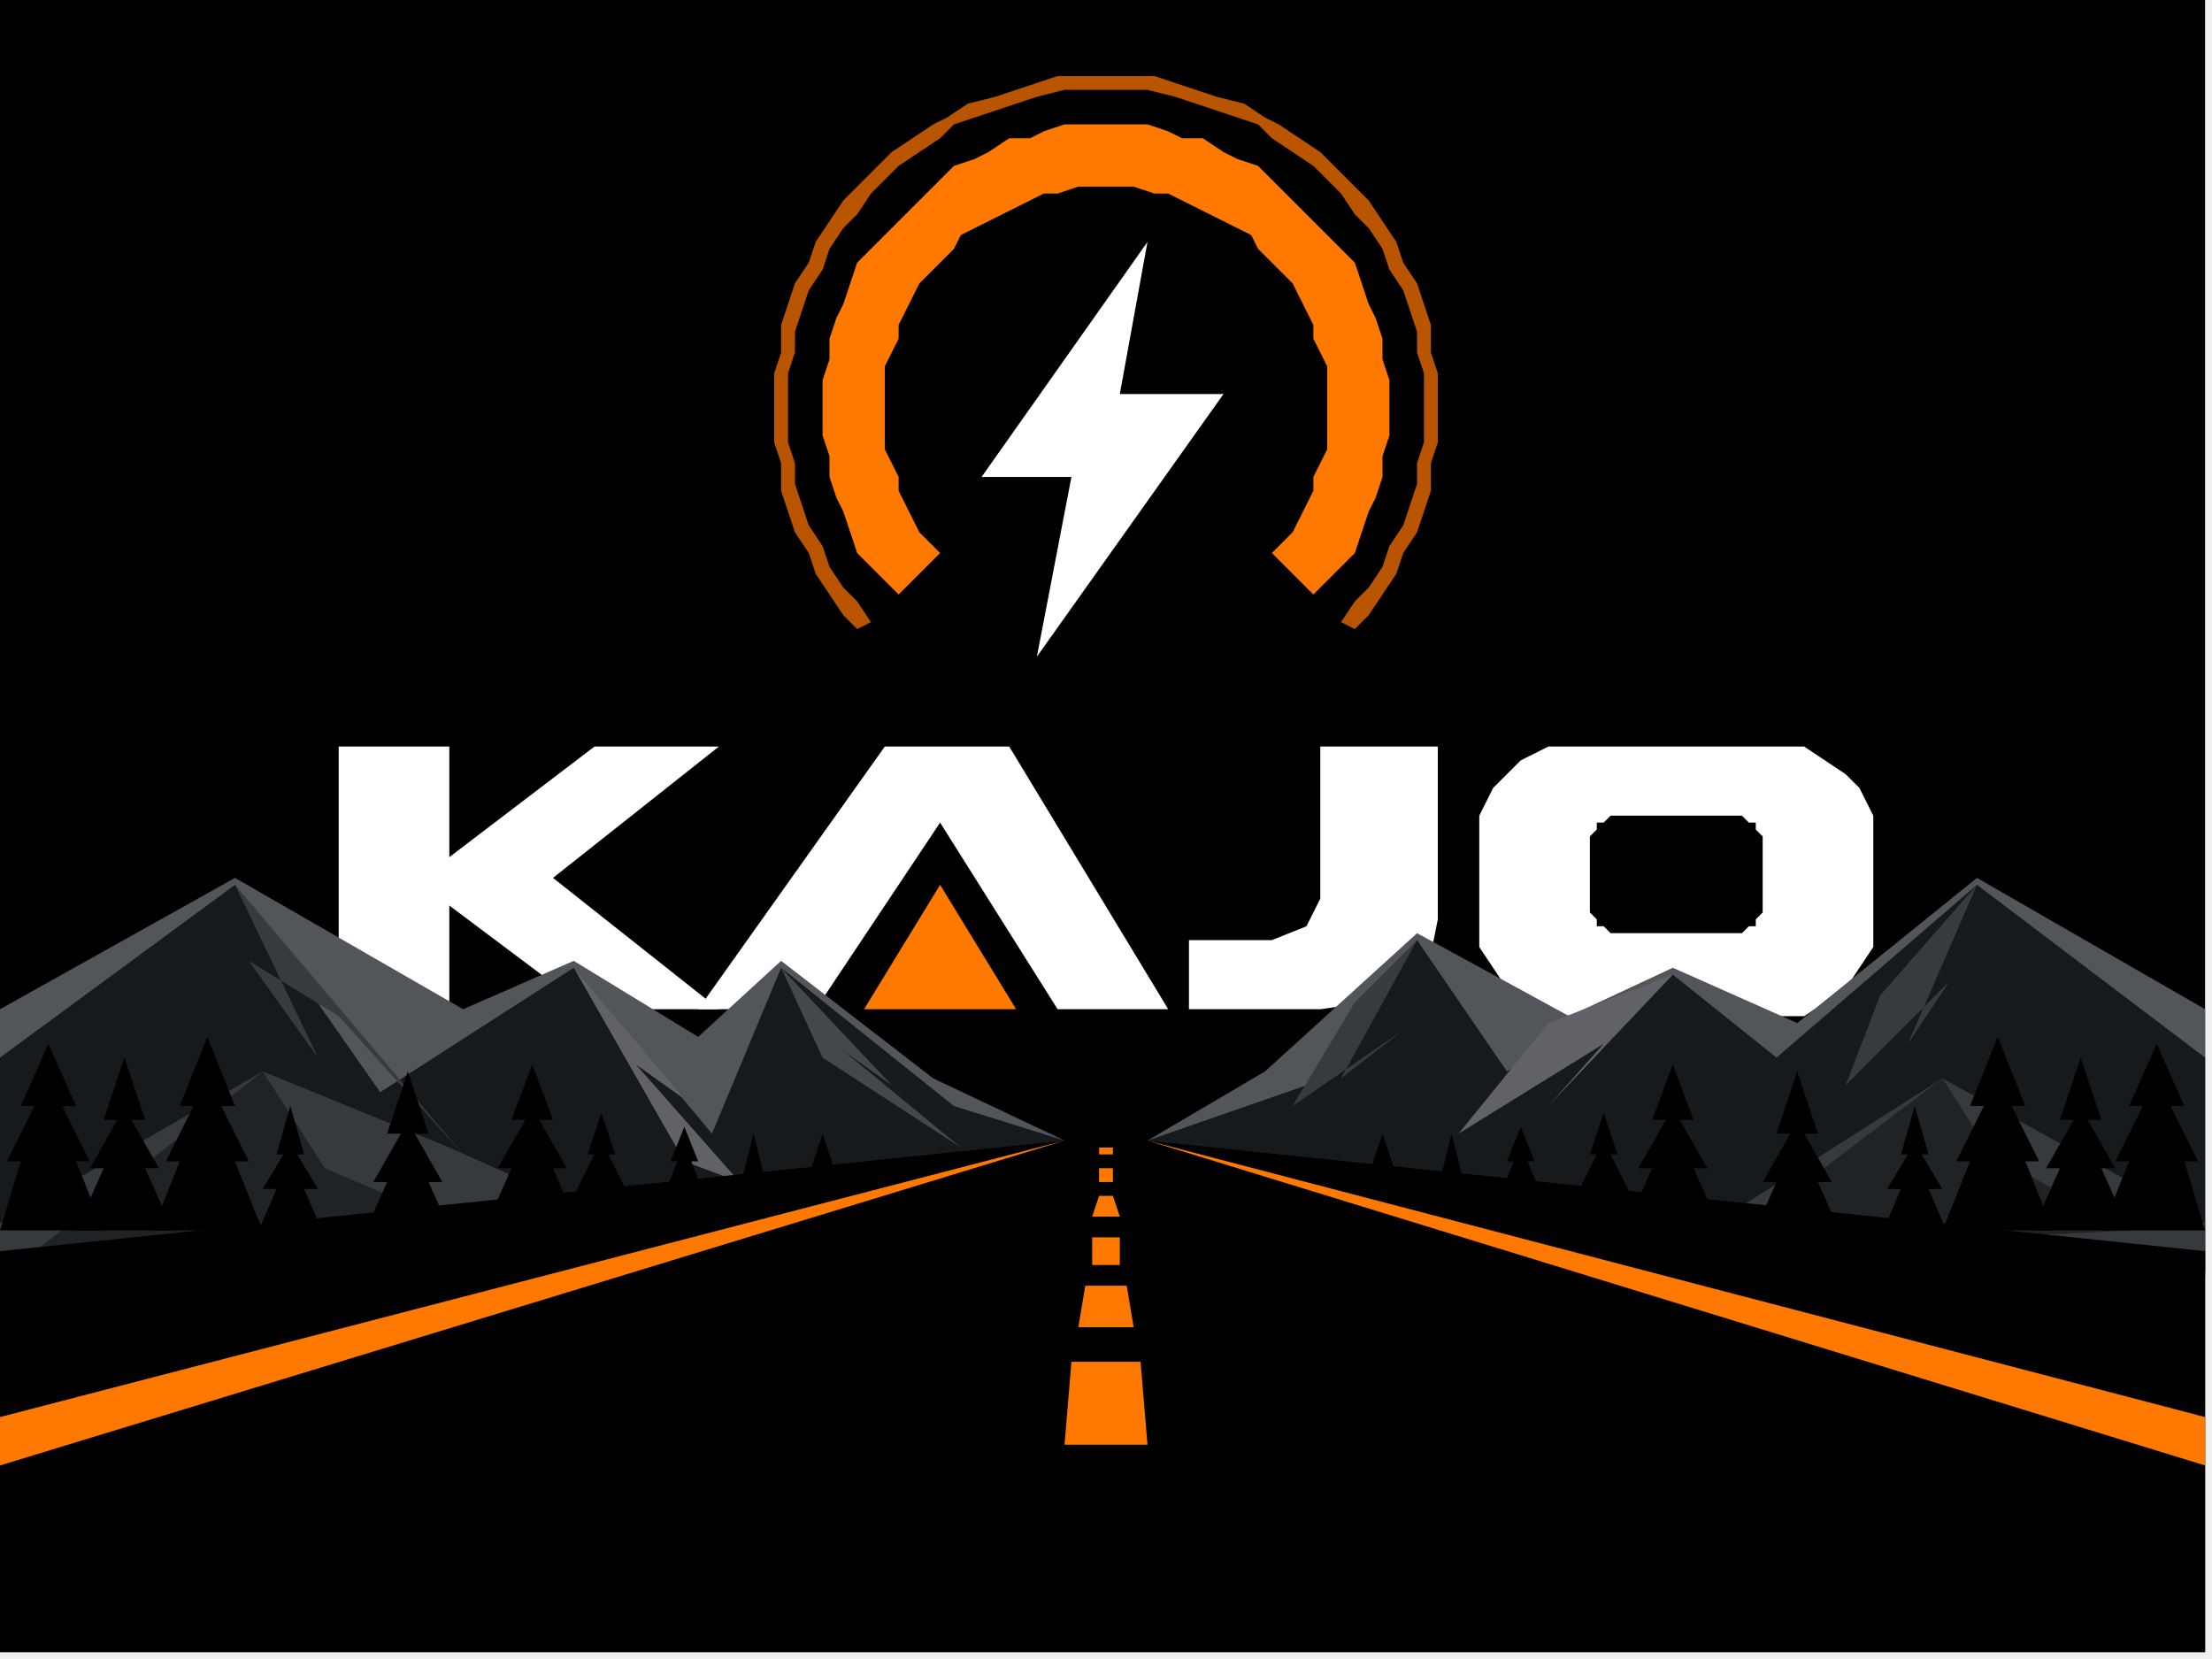
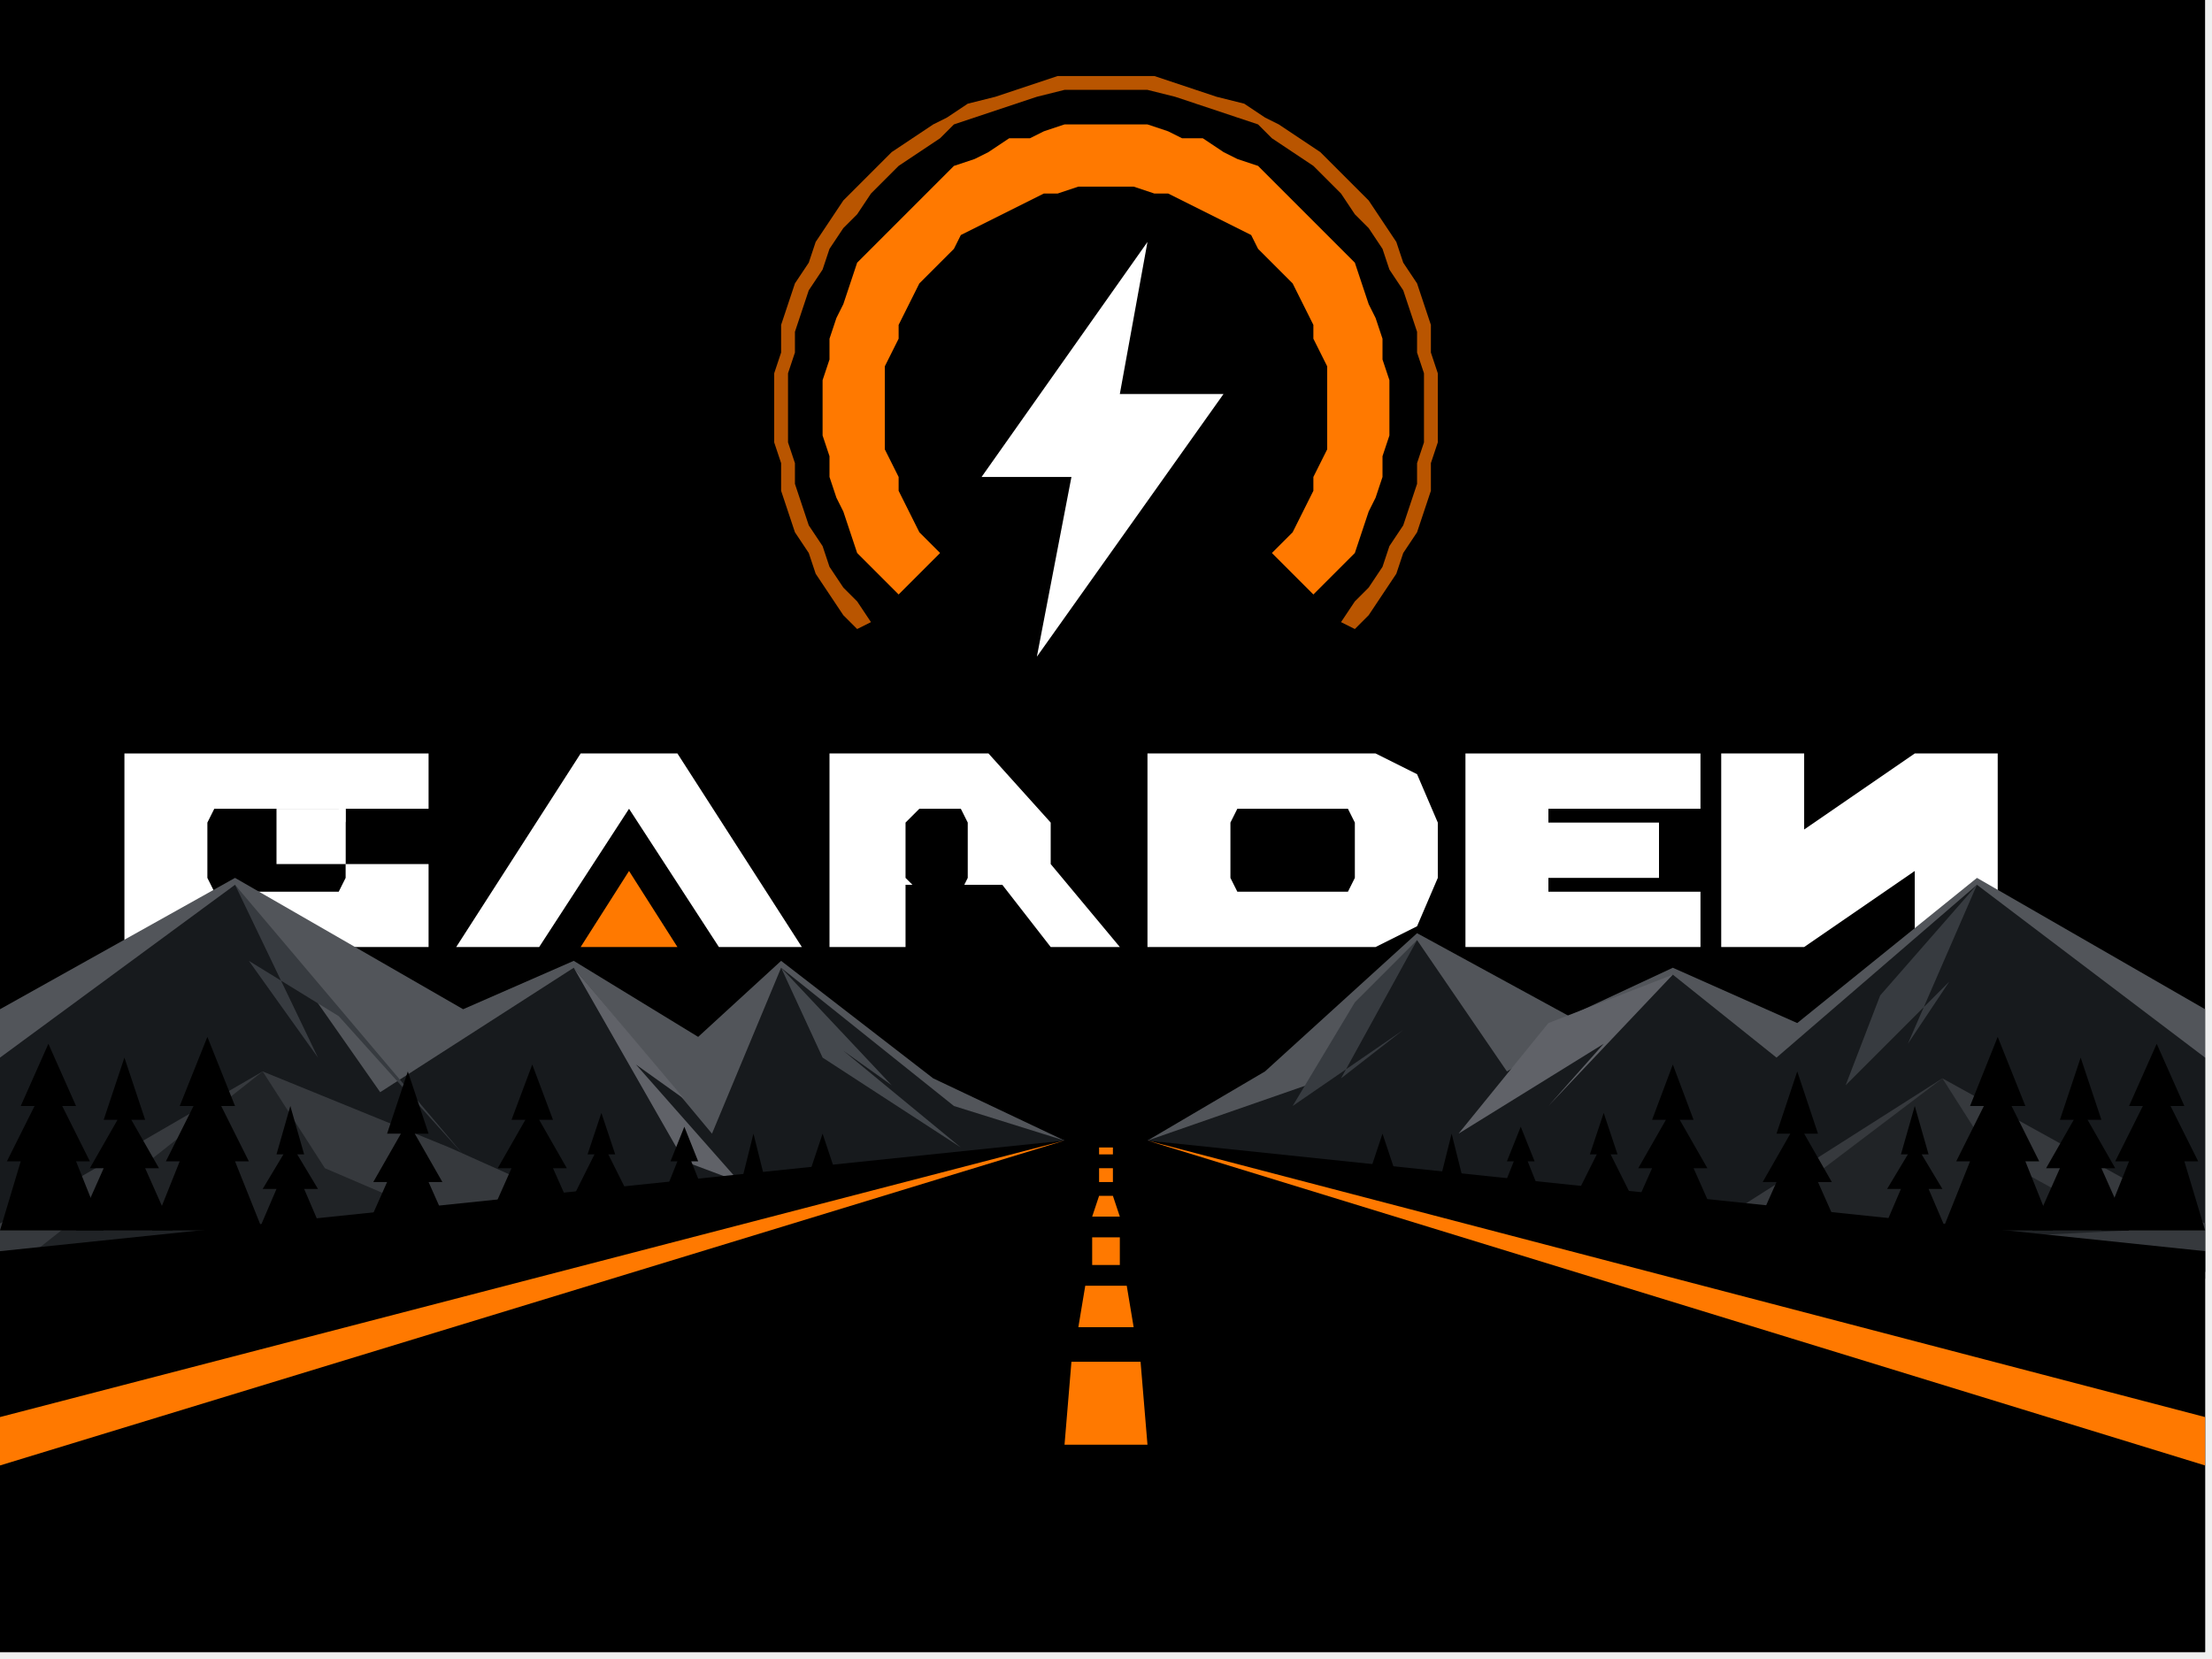
<svg xmlns="http://www.w3.org/2000/svg" viewBox="0 0 320 240" width="320" height="240">
  <polygon id="background" fill="#000000" points="0,0 319,0 319,239 0,239" />
  <polygon id="outer-ring" fill="#b95500" points="124,91 122,89 120,86 118,83 117,80 115,77 114,74 113,71 113,67 112,64 112,61 112,57 112,54 113,51 113,47 114,44 115,41 117,38 118,35 120,32 122,29 124,27 127,24 129,22 132,20 135,18 137,17 140,15 144,14 147,13 150,12 153,11 157,11 160,11 163,11 167,11 170,12 173,13 176,14 180,15 183,17 185,18 188,20 191,22 193,24 196,27 198,29 200,32 202,35 203,38 205,41 206,44 207,47 207,51 208,54 208,57 208,61 208,64 207,67 207,71 206,74 205,77 203,80 202,83 200,86 198,89 196,91 194,90 196,87 198,85 200,82 201,79 203,76 204,73 205,70 205,67 206,64 206,61 206,57 206,54 205,51 205,48 204,45 203,42 201,39 200,36 198,33 196,31 194,28 192,26 190,24 187,22 184,20 182,18 179,17 176,16 173,15 170,14 166,13 163,13 160,13 157,13 154,13 150,14 147,15 144,16 141,17 138,18 136,20 133,22 130,24 128,26 126,28 124,31 122,33 120,36 119,39 117,42 116,45 115,48 115,51 114,54 114,57 114,61 114,64 115,67 115,70 116,73 117,76 119,79 120,82 122,85 124,87 126,90" />
  <polygon id="power-ring" fill="#ff7900" points="130,86 128,84 126,82 124,80 123,77 122,74 121,72 120,69 120,66 119,63 119,60 119,58 119,55 120,52 120,49 121,46 122,44 123,41 124,38 126,36 128,34 130,32 132,30 134,28 136,26 138,24 141,23 143,22 146,20 149,20 151,19 154,18 157,18 160,18 163,18 166,18 169,19 171,20 174,20 177,22 179,23 182,24 184,26 186,28 188,30 190,32 192,34 194,36 196,38 197,41 198,44 199,46 200,49 200,52 201,55 201,58 201,60 201,63 200,66 200,69 199,72 198,74 197,77 196,80 194,82 192,84 190,86 184,80 185,79 187,77 188,75 189,73 190,71 190,69 191,67 192,65 192,62 192,60 192,58 192,56 192,53 191,51 190,49 190,47 189,45 188,43 187,41 185,39 184,38 182,36 181,34 179,33 177,32 175,31 173,30 171,29 169,28 167,28 164,27 162,27 160,27 158,27 156,27 153,28 151,28 149,29 147,30 145,31 143,32 141,33 139,34 138,36 136,38 135,39 133,41 132,43 131,45 130,47 130,49 129,51 128,53 128,56 128,58 128,60 128,62 128,65 129,67 130,69 130,71 131,73 132,75 133,77 135,79 136,80" />
  <polygon id="bolt" fill="#ffffff" points="166,35 142,69 155,69 150,95 177,57 162,57" />
-   <polygon id="letter-k" fill="#ffffff" points="49,108 65,108 65,124 86,108 104,108 80,127 104,146 85,146 65,131 65,146 49,146" />
-   <polygon id="letter-a" fill="#ffffff" points="101,146 128,108 146,108 169,146 153,146 136,119 118,146" />
-   <polygon id="a-counter-accent" fill="#ff7900" points="125,146 136,128 147,146" />
-   <polygon id="letter-j" fill="#ffffff" points="191,108 208,108 208,133 207,138 204,142 198,145 191,146 172,146 172,136 184,136 189,134 191,130" />
-   <polygon id="letter-o" fill="#ffffff" points="258,108 261,108 264,110 267,112 269,114 271,118 271,121 271,134 271,137 269,140 267,143 264,145 261,147 258,147 227,147 224,147 220,145 218,143 216,140 214,137 214,134 214,121 214,118 216,114 218,112 220,110 224,108 227,108" />
-   <polygon id="o-counter" fill="#000000" points="251,118 252,118 253,119 254,119 254,120 255,121 255,122 255,131 255,132 254,133 254,134 253,134 252,135 251,135 234,135 233,135 232,134 231,134 231,133 230,132 230,131 230,122 230,121 231,120 231,119 232,119 233,118 234,118" />
+   <polygon id="letter-g" fill="#ffffff" points="18,109 62,109 62,117 50,117 50,125 62,125 62,137 18,137" />
+   <polygon id="g-counter" fill="#000000" points="31,117 49,117 50,119 50,127 49,129 31,129 30,127 30,119" />
+   <polygon id="g-bar" fill="#ffffff" points="40,117 50,117 50,125 40,125" />
+   <polygon id="letter-a" fill="#ffffff" points="66,137 84,109 98,109 116,137 104,137 91,117 78,137" />
+   <polygon id="a-counter-accent" fill="#ff7900" points="84,137 91,126 98,137" />
+   <polygon id="letter-r" fill="#ffffff" points="120,109 143,109 152,119 152,125 162,137 152,137 145,128 131,128 131,137 120,137" />
+   <polygon id="r-counter" fill="#000000" points="133,117 139,117 140,119 140,127 139,129 133,129 131,127 131,119" />
+   <polygon id="letter-d" fill="#ffffff" points="166,109 199,109 205,112 208,119 208,127 208,127 205,134 199,137 166,137" />
+   <polygon id="d-counter" fill="#000000" points="179,117 195,117 196,119 196,127 195,129 179,129 178,127 178,119" />
+   <polygon id="letter-e" fill="#ffffff" points="212,109 246,109 246,117 224,117 224,119 240,119 240,127 224,127 224,129 246,129 246,137 212,137" />
+   <polygon id="letter-n" fill="#ffffff" points="249,109 261,109 261,120 277,109 289,109 289,137 277,137 277,126 261,137 249,137" />
  <polygon id="left-ridge" fill="#52555a" points="0,146 34,127 67,146 83,139 101,150 113,139 135,156 154,165 0,184" />
  <polygon id="left-mass" fill="#171a1d" points="0,153 34,128 55,158 83,140 103,164 113,140 138,160 154,165 0,184" />
  <polygon id="left-face-one" fill="#373b40" points="34,128 46,153 36,139 49,147 67,167" />
  <polygon id="left-face-two" fill="#606268" points="83,140 99,159 92,154 107,171 99,168" />
  <polygon id="left-face-three" fill="#44484d" points="113,140 129,157 122,152 139,166 119,153" />
  <polygon id="left-foothill" fill="#36393d" points="0,177 38,155 65,166 94,179 0,185" />
  <polygon id="left-foothill-shade" fill="#202326" points="38,155 47,169 68,178 0,185" />
  <polygon id="right-ridge" fill="#52555a" points="166,165 183,155 205,135 227,147 242,140 260,148 286,127 319,146 319,184" />
  <polygon id="right-mass" fill="#171a1d" points="166,165 189,157 205,136 218,155 242,141 257,153 286,128 319,153 319,184" />
  <polygon id="right-face-one" fill="#373b40" points="205,136 194,156 203,149 187,160 196,145" />
  <polygon id="right-face-two" fill="#606268" points="242,141 224,160 232,151 211,164 224,148" />
  <polygon id="right-face-three" fill="#373b40" points="286,128 276,151 282,142 267,157 272,144" />
  <polygon id="right-foothill" fill="#36393d" points="248,177 281,156 319,177 319,185" />
  <polygon id="right-foothill-shade" fill="#202326" points="281,156 288,167 308,178 248,181" />
  <polygon id="tree-0-0" fill="#000000" points="7,151 3,160 5,160 1,168 3,168 0,178 15,178 11,168 13,168 9,160 11,160" />
  <polygon id="tree-0-1" fill="#000000" points="18,153 15,162 17,162 13,169 15,169 11,178 25,178 21,169 23,169 19,162 21,162" />
  <polygon id="tree-0-2" fill="#000000" points="30,150 26,160 28,160 24,168 26,168 22,178 38,178 34,168 36,168 32,160 34,160" />
  <polygon id="tree-0-3" fill="#000000" points="42,160 40,167 41,167 38,172 40,172 37,179 47,179 44,172 46,172 43,167 44,167" />
  <polygon id="tree-0-4" fill="#000000" points="59,155 56,164 58,164 54,171 56,171 52,180 66,180 62,171 64,171 60,164 62,164" />
  <polygon id="tree-0-5" fill="#000000" points="77,154 74,162 76,162 72,169 74,169 70,178 84,178 80,169 82,169 78,162 80,162" />
  <polygon id="tree-0-6" fill="#000000" points="87,161 85,167 86,167 83,173 85,173 82,179 92,179 89,173 91,173 88,167 89,167" />
  <polygon id="tree-0-7" fill="#000000" points="99,163 97,168 98,168 96,173 97,173 95,178 103,178 101,173 102,173 100,168 101,168" />
  <polygon id="tree-0-8" fill="#000000" points="109,164 108,168 108,168 107,172 108,172 106,176 112,176 110,172 111,172 110,168 110,168" />
  <polygon id="tree-0-9" fill="#000000" points="119,164 118,167 118,167 117,170 118,170 116,173 122,173 120,170 121,170 120,167 120,167" />
  <polygon id="tree-1-0" fill="#000000" points="312,151 308,160 310,160 306,168 308,168 304,178 319,178 316,168 318,168 314,160 316,160" />
  <polygon id="tree-1-1" fill="#000000" points="301,153 298,162 300,162 296,169 298,169 294,178 308,178 304,169 306,169 302,162 304,162" />
  <polygon id="tree-1-2" fill="#000000" points="289,150 285,160 287,160 283,168 285,168 281,178 297,178 293,168 295,168 291,160 293,160" />
  <polygon id="tree-1-3" fill="#000000" points="277,160 275,167 276,167 273,172 275,172 272,179 282,179 279,172 281,172 278,167 279,167" />
  <polygon id="tree-1-4" fill="#000000" points="260,155 257,164 259,164 255,171 257,171 253,180 267,180 263,171 265,171 261,164 263,164" />
  <polygon id="tree-1-5" fill="#000000" points="242,154 239,162 241,162 237,169 239,169 235,178 249,178 245,169 247,169 243,162 245,162" />
  <polygon id="tree-1-6" fill="#000000" points="232,161 230,167 231,167 228,173 230,173 227,179 237,179 234,173 236,173 233,167 234,167" />
  <polygon id="tree-1-7" fill="#000000" points="220,163 218,168 219,168 217,173 218,173 216,178 224,178 222,173 223,173 221,168 222,168" />
  <polygon id="tree-1-8" fill="#000000" points="210,164 209,168 209,168 208,172 209,172 207,176 213,176 211,172 212,172 211,168 211,168" />
  <polygon id="tree-1-9" fill="#000000" points="200,164 199,167 199,167 198,170 199,170 197,173 203,173 201,170 202,170 201,167 201,167" />
  <polygon id="foreground" fill="#000000" points="0,181 154,165 160,164 166,165 319,181 319,239 0,239" />
  <polygon id="road-left" fill="#ff7900" points="154,165 0,205 0,212" />
  <polygon id="road-right" fill="#ff7900" points="166,165 319,205 319,212" />
  <polygon id="road-dash-0" fill="#ff7900" points="159,166 161,166 161,167 159,167" />
  <polygon id="road-dash-1" fill="#ff7900" points="159,169 161,169 161,171 159,171" />
  <polygon id="road-dash-2" fill="#ff7900" points="159,173 161,173 162,176 158,176" />
  <polygon id="road-dash-3" fill="#ff7900" points="158,179 162,179 162,183 158,183" />
  <polygon id="road-dash-4" fill="#ff7900" points="157,186 163,186 164,192 156,192" />
  <polygon id="road-dash-5" fill="#ff7900" points="155,197 165,197 166,209 154,209" />
</svg>
